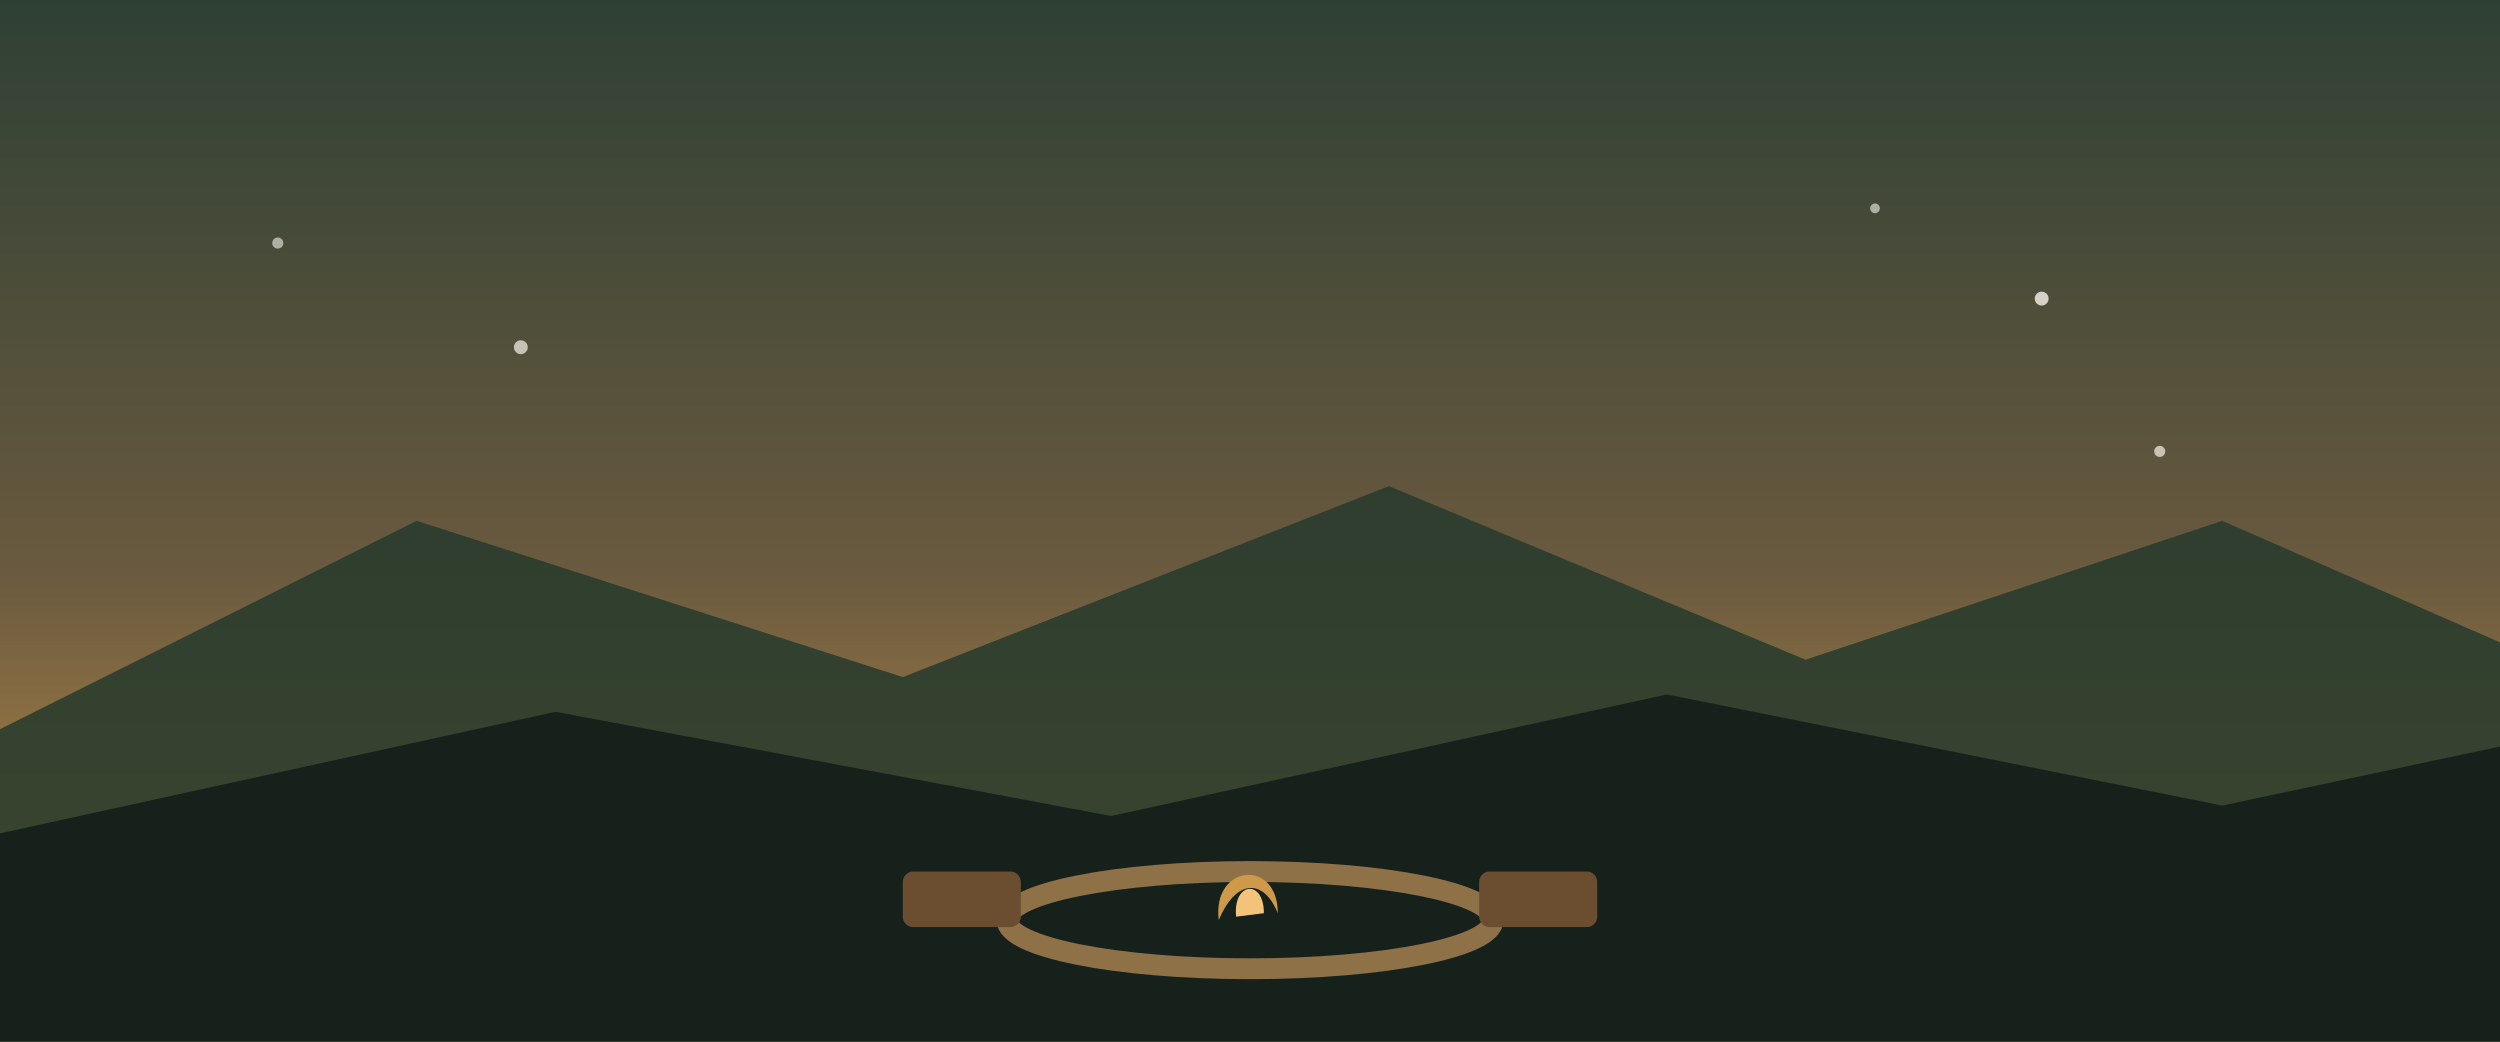
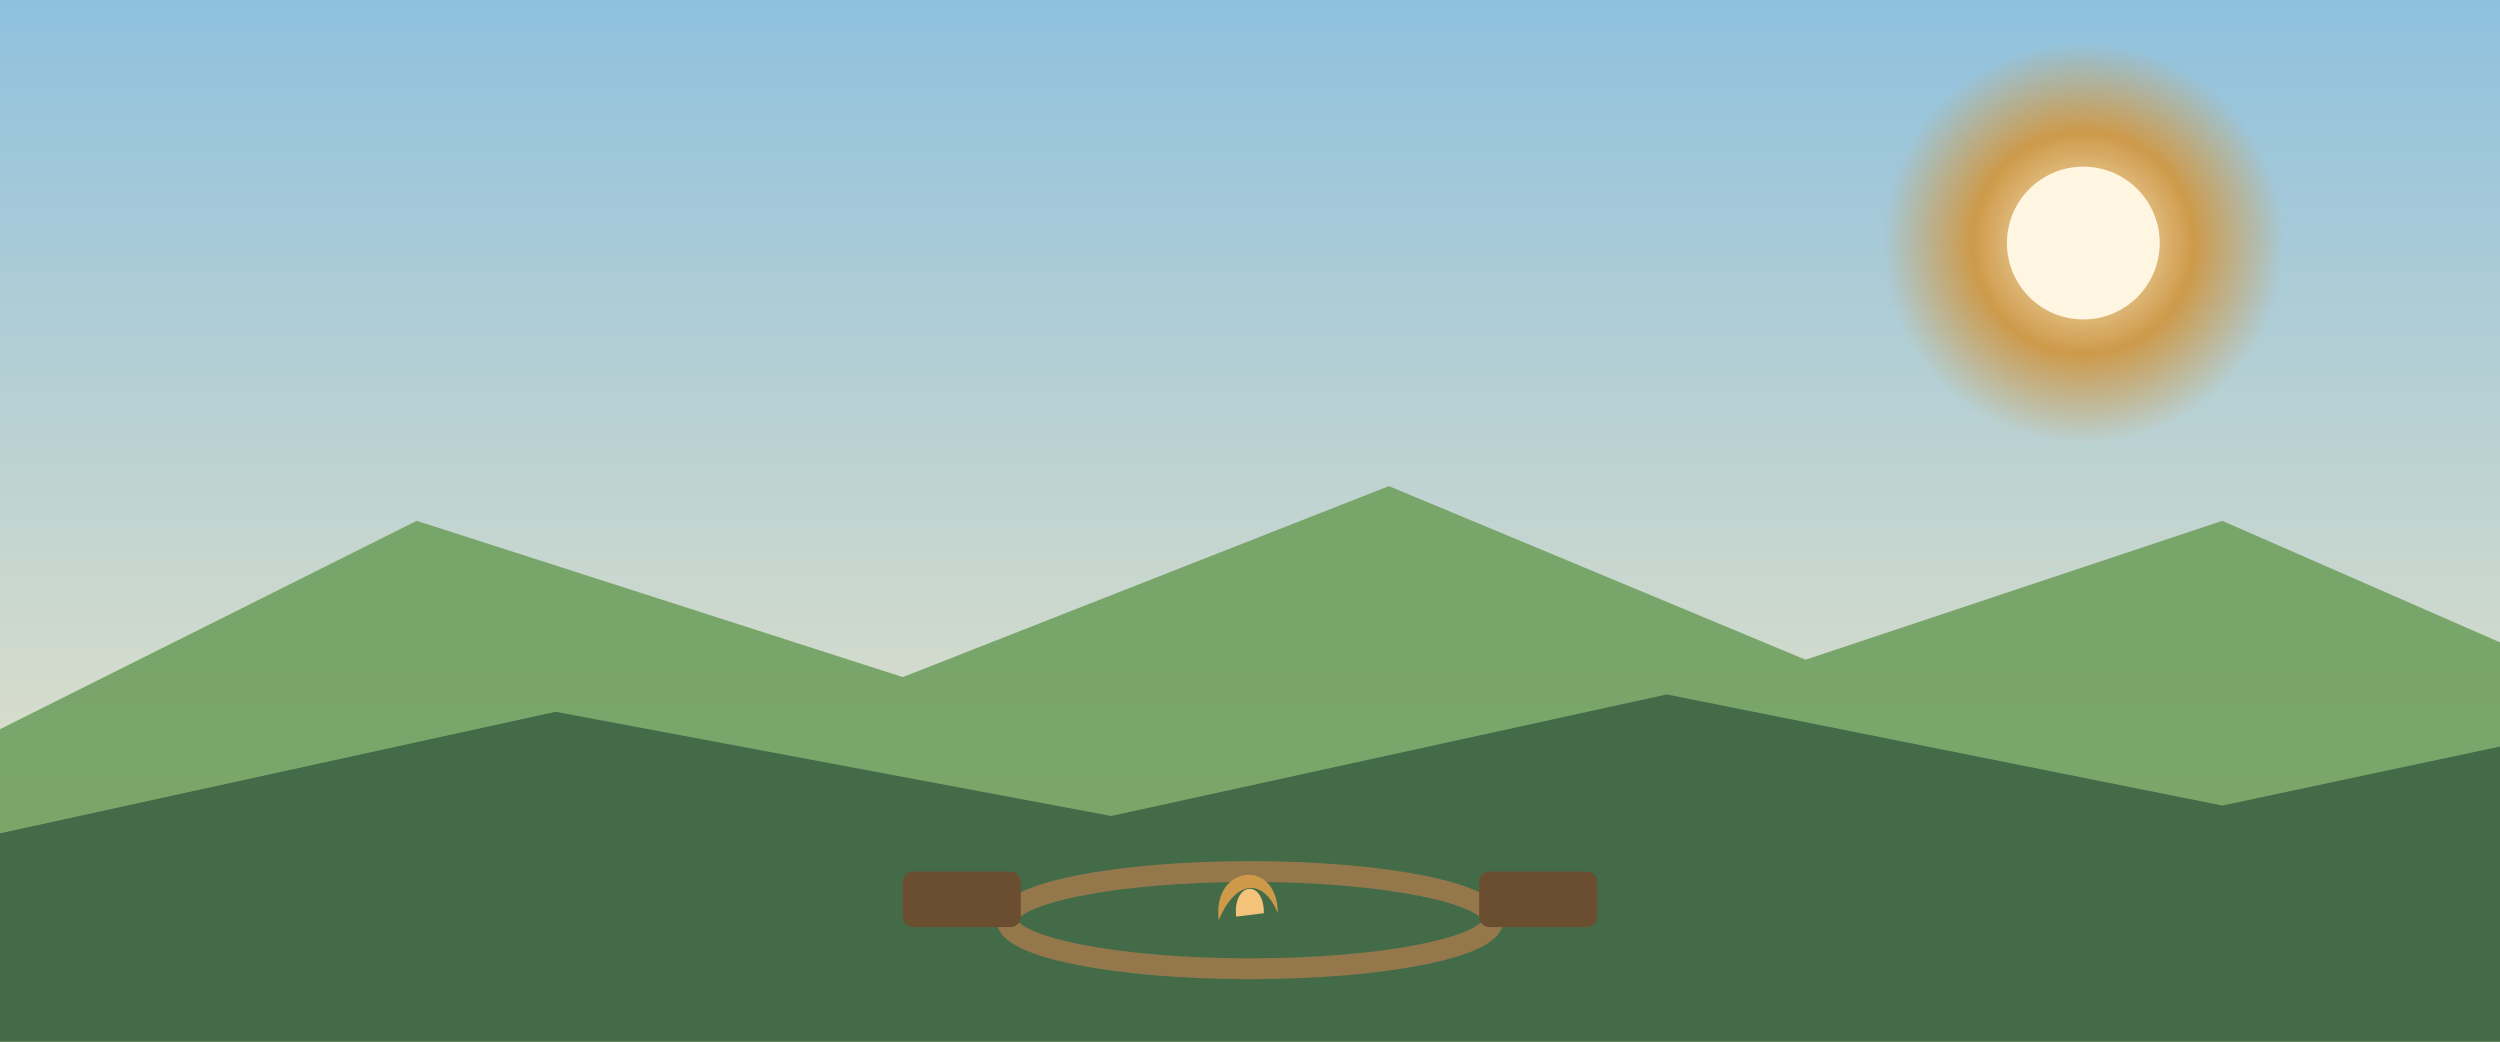
<svg xmlns="http://www.w3.org/2000/svg" viewBox="0 0 720 300" role="img" aria-label="Steinring mit Feuer und zwei Sitzsteinen">
  <defs>
    <linearGradient id="sky" x1="0" y1="0" x2="0" y2="1">
-       <stop offset="0%" stop-color="#2E4034" />
-       <stop offset="55%" stop-color="#6a5a3f" />
-       <stop offset="100%" stop-color="#CE9A4A" />
+       <stop offset="0%" stop-color="#8FC1DE" />
+       <stop offset="100%" stop-color="#F6E8C3" />
    </linearGradient>
+     <radialGradient id="sun" cx="50%" cy="50%" r="50%">
+       <stop offset="0%" stop-color="#FFF3D6" />
+       <stop offset="55%" stop-color="#CE9A4A" />
+       <stop offset="100%" stop-color="#CE9A4A" stop-opacity="0" />
+     </radialGradient>
  </defs>
  <rect width="720" height="300" fill="url(#sky)" />
-   <circle cx="588" cy="86" r="2" fill="#F7F2E9" opacity="0.8" />
-   <circle cx="622" cy="130" r="1.6" fill="#F7F2E9" opacity="0.7" />
-   <circle cx="540" cy="60" r="1.4" fill="#F7F2E9" opacity="0.6" />
-   <circle cx="80" cy="70" r="1.6" fill="#F7F2E9" opacity="0.6" />
-   <circle cx="150" cy="100" r="2" fill="#F7F2E9" opacity="0.7" />
-   <path d="M0,210 L120,150 L260,195 L400,140 L520,190 L640,150 L720,185 L720,300 L0,300 Z" fill="#26392b" opacity="0.85" />
-   <path d="M0,240 L160,205 L320,235 L480,200 L640,232 L720,215 L720,300 L0,300 Z" fill="#16211c" />
+   <circle cx="600" cy="70" r="58" fill="url(#sun)" />
+   <circle cx="600" cy="70" r="22" fill="#FFF6E2" />
+   <path d="M0,210 L120,150 L260,195 L400,140 L520,190 L640,150 L720,185 L720,300 L0,300 Z" fill="#6FA05F" opacity="0.9" />
+   <path d="M0,240 L160,205 L320,235 L480,200 L640,232 L720,215 L720,300 L0,300 Z" fill="#436B48" />
  <g transform="translate(360,255)">
    <ellipse cx="0" cy="10" rx="70" ry="14" fill="none" stroke="#9C7A4D" stroke-width="6" opacity="0.9" />
    <rect x="-100" y="-4" width="34" height="16" rx="3" fill="#6B4E30" />
    <rect x="66" y="-4" width="34" height="16" rx="3" fill="#6B4E30" />
    <path d="M-9,10 C-11,-6 8,-8 8,8 C4,-2 -4,-2 -9,10Z" fill="#CE9A4A" />
    <path d="M-4,9 C-5,-1 4,-2 4,8" fill="#f4c37a" />
  </g>
</svg>
